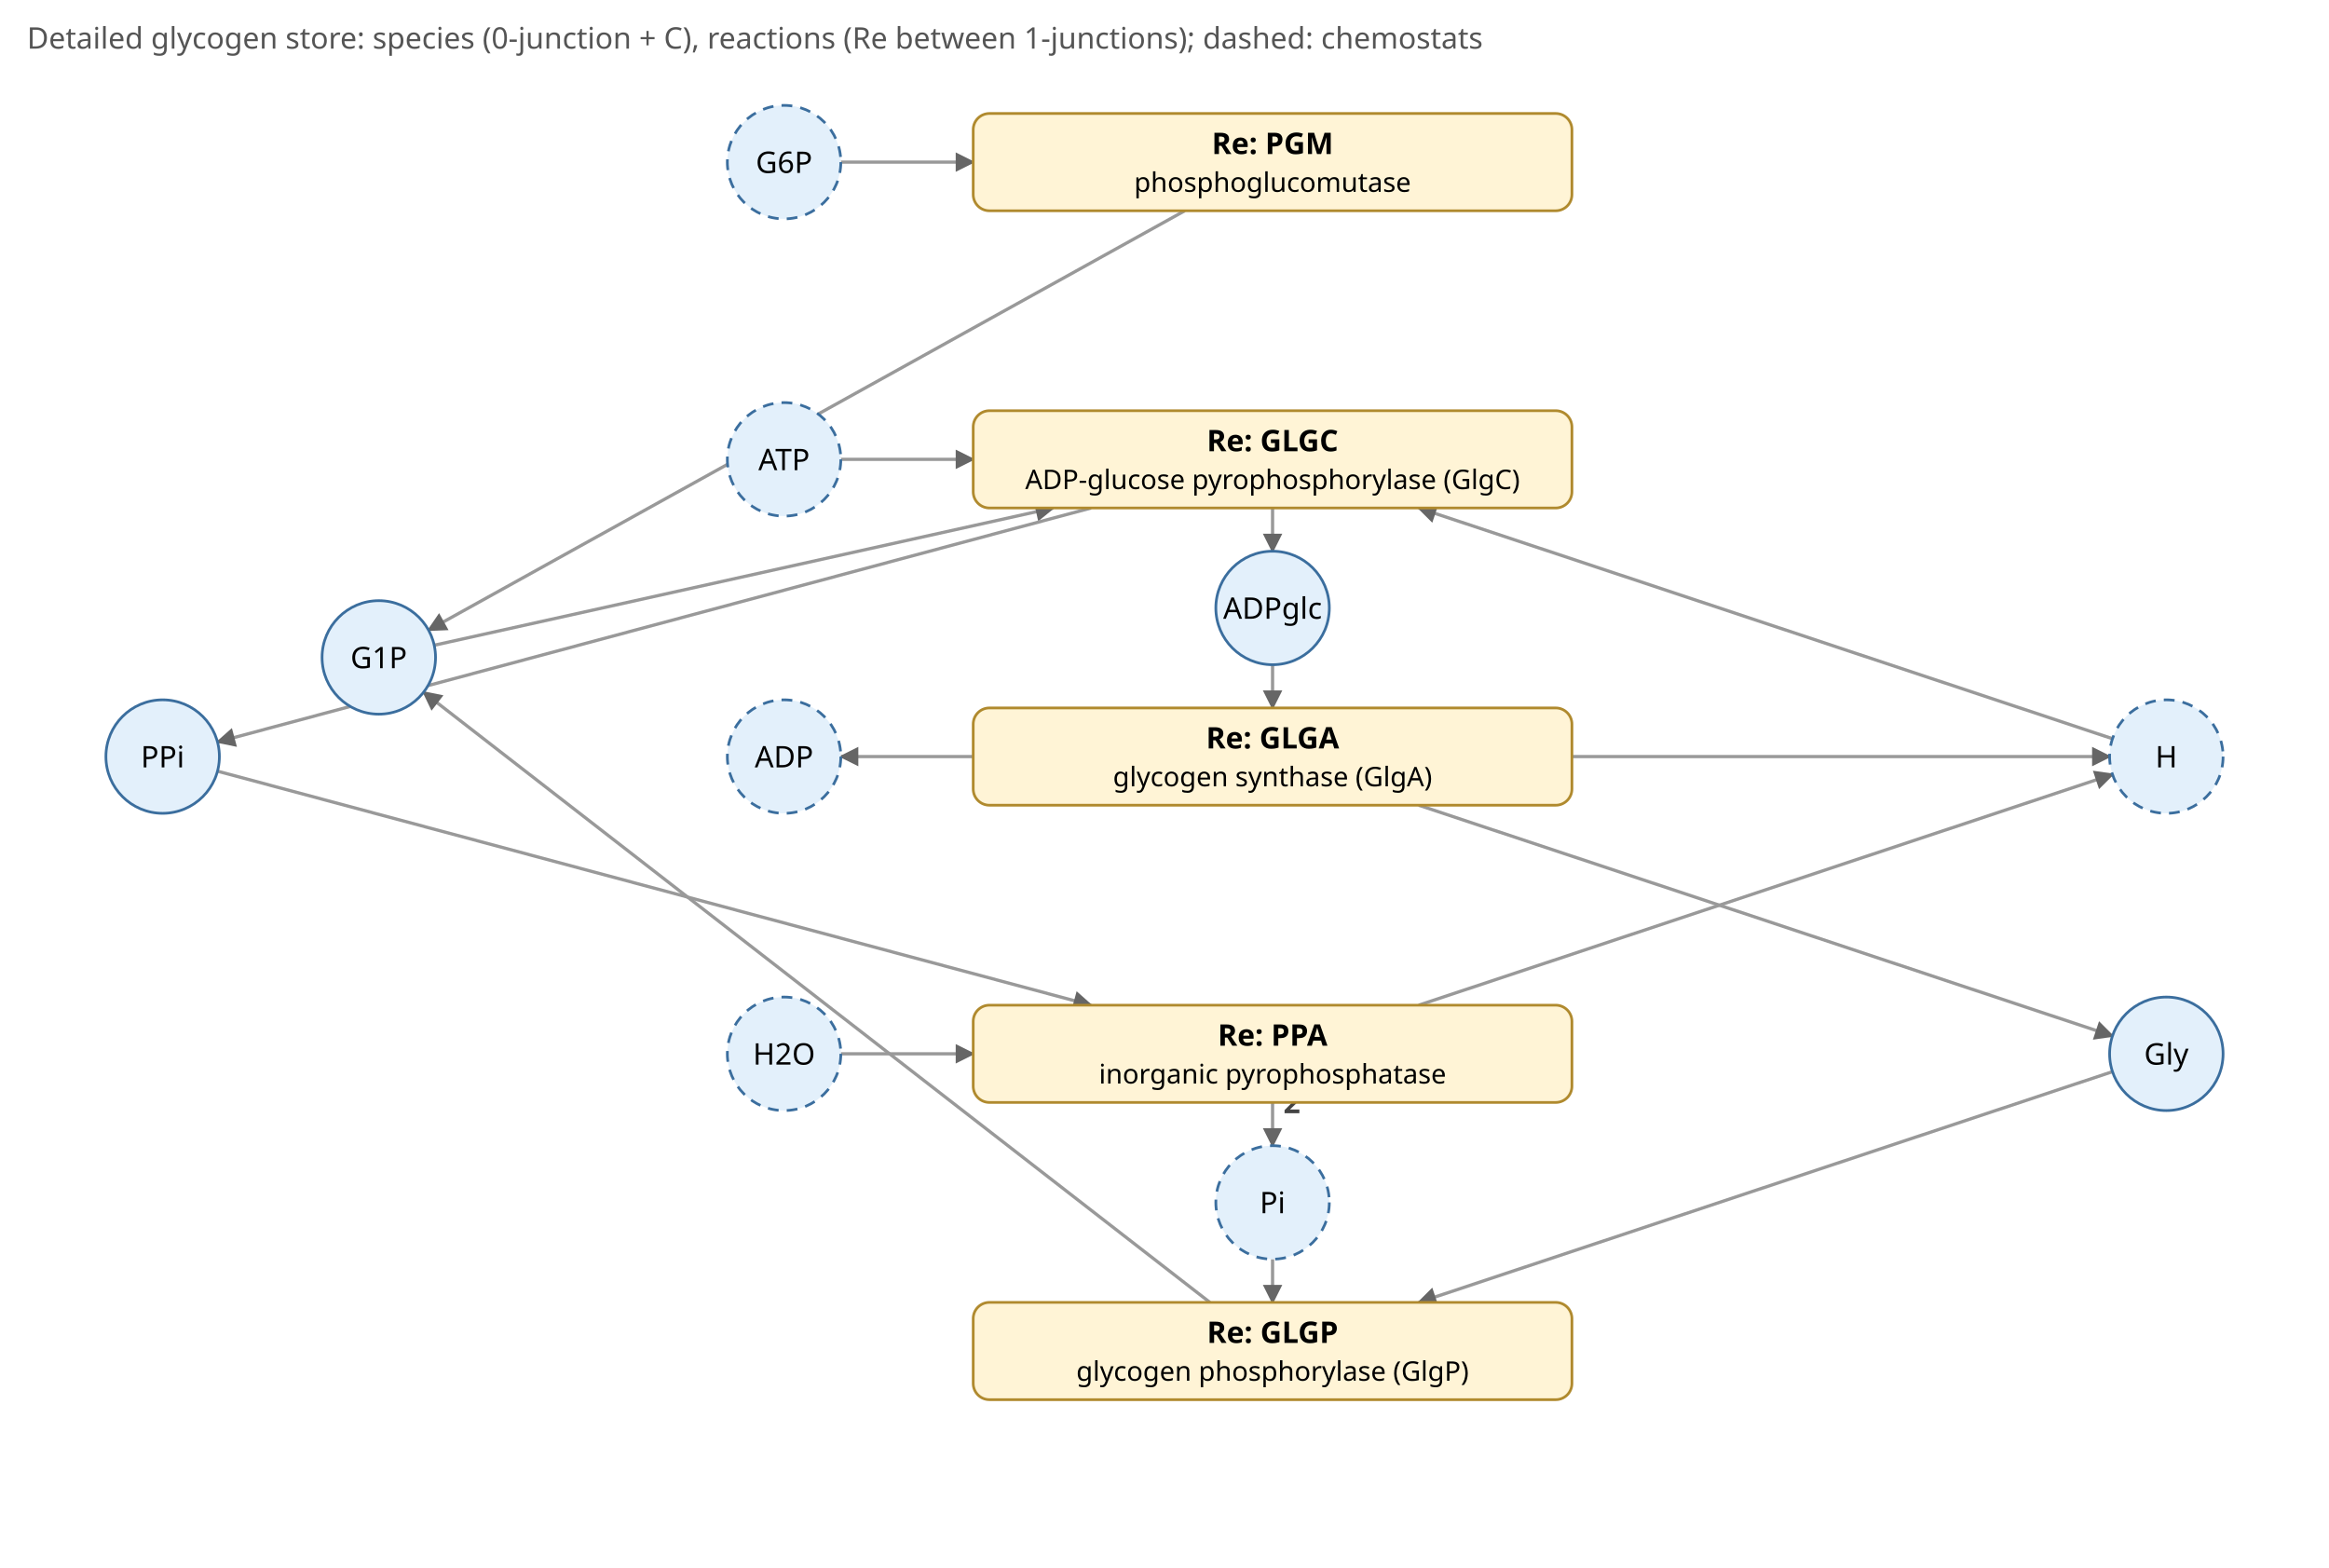
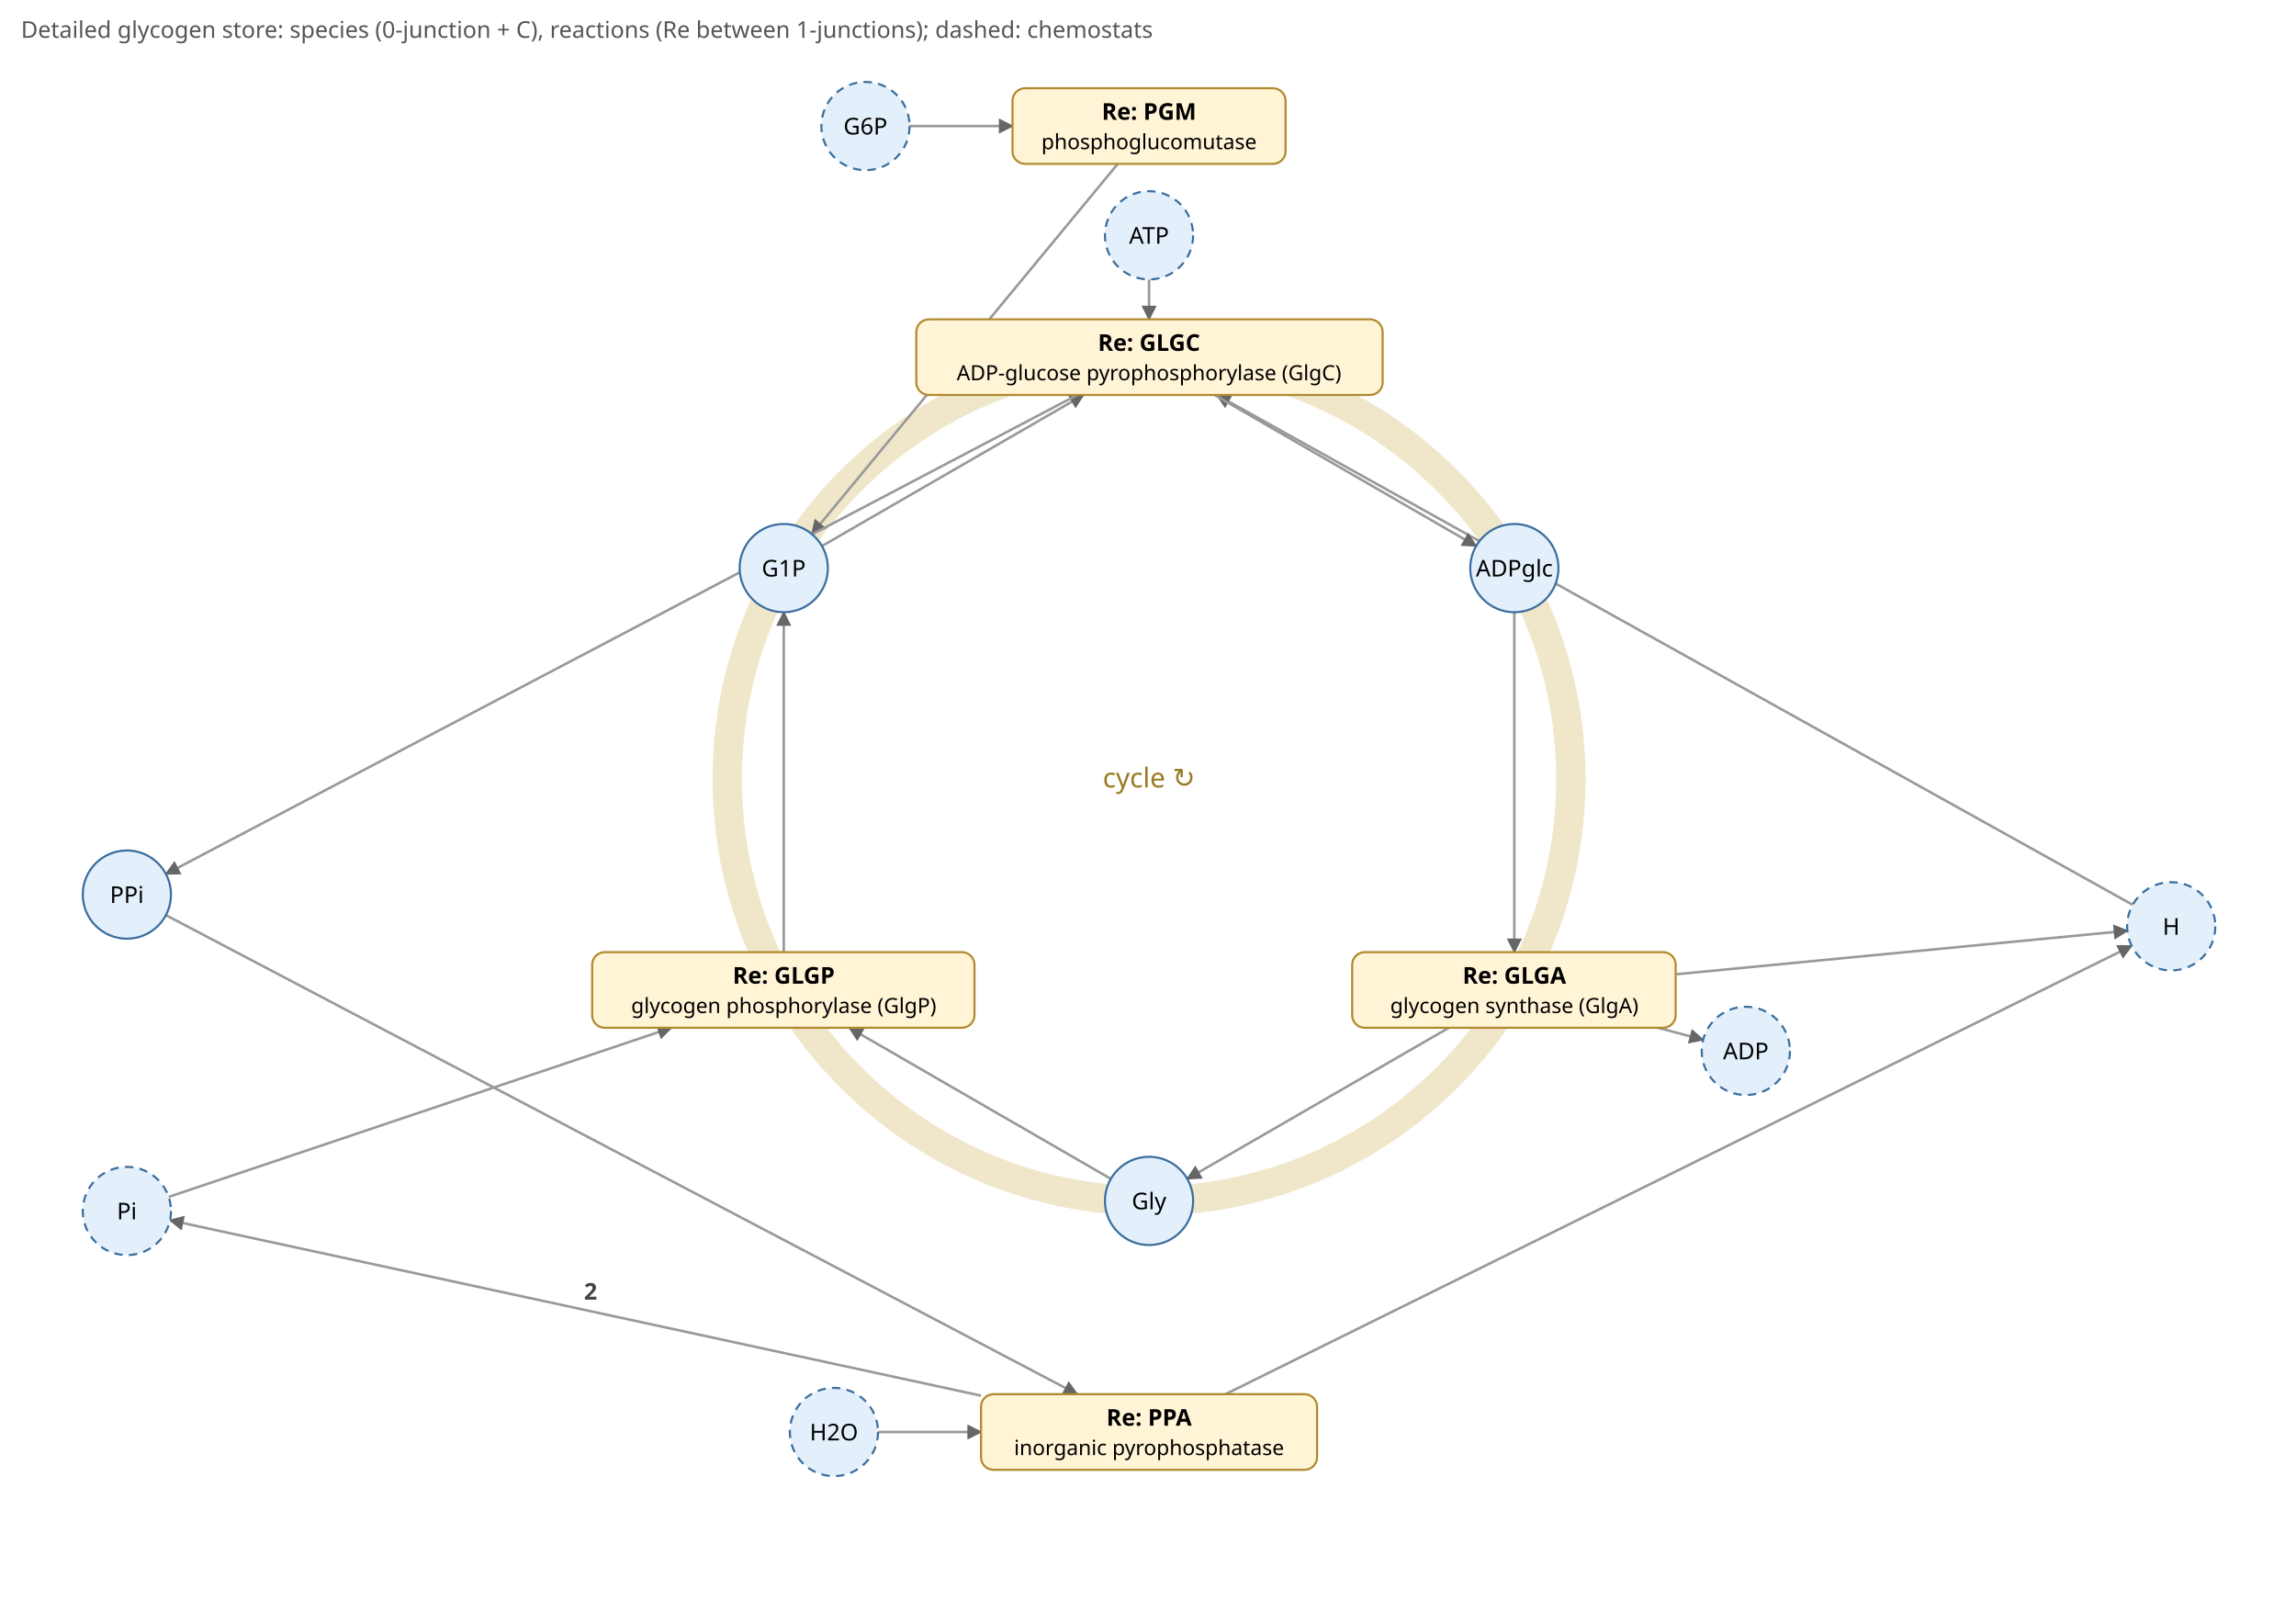
- <svg xmlns="http://www.w3.org/2000/svg" viewBox="-471 0 862 580" width="862" height="580" font-family="sans-serif" font-size="11">
+ <svg xmlns="http://www.w3.org/2000/svg" viewBox="-547 0 1093 762" width="1093" height="762" font-family="sans-serif" font-size="11">
  <defs>
    <marker id="arrow" viewBox="0 0 10 10" refX="9" refY="5" markerWidth="6" markerHeight="6" orient="auto-start-reverse">
      <path d="M 0 0 L 10 5 L 0 10 z" fill="#666" />
    </marker>
  </defs>
-   <line class="bond" id="bond_G6P_PGM" x1="-159.8" y1="60.0" x2="-110.8" y2="60.0" stroke="#999" stroke-width="1.2" marker-end="url(#arrow)" />
-   <line class="bond" id="bond_G1P_PGM" x1="-32.5" y1="78.0" x2="-312.4" y2="233.2" stroke="#999" stroke-width="1.2" marker-end="url(#arrow)" />
-   <line class="bond" id="bond_G1P_GLGC" x1="-310.3" y1="238.8" x2="-81.2" y2="188.0" stroke="#999" stroke-width="1.2" marker-end="url(#arrow)" />
-   <line class="bond" id="bond_ATP_GLGC" x1="-159.8" y1="170.0" x2="-110.8" y2="170.0" stroke="#999" stroke-width="1.2" marker-end="url(#arrow)" />
-   <line class="bond" id="bond_H_GLGC" x1="310.9" y1="273.4" x2="54.1" y2="188.0" stroke="#999" stroke-width="1.2" marker-end="url(#arrow)" />
-   <line class="bond" id="bond_ADPglc_GLGC" x1="0.0" y1="188.0" x2="0.0" y2="204.0" stroke="#999" stroke-width="1.2" marker-end="url(#arrow)" />
-   <line class="bond" id="bond_PPi_GLGC" x1="-67.2" y1="188.0" x2="-390.5" y2="274.6" stroke="#999" stroke-width="1.2" marker-end="url(#arrow)" />
-   <line class="bond" id="bond_ADPglc_GLGA" x1="0.0" y1="246.0" x2="0.0" y2="262.0" stroke="#999" stroke-width="1.2" marker-end="url(#arrow)" />
-   <line class="bond" id="bond_ADP_GLGA" x1="-110.8" y1="280.0" x2="-159.8" y2="280.0" stroke="#999" stroke-width="1.2" marker-end="url(#arrow)" />
-   <line class="bond" id="bond_Gly_GLGA" x1="54.1" y1="298.0" x2="310.9" y2="383.4" stroke="#999" stroke-width="1.2" marker-end="url(#arrow)" />
-   <line class="bond" id="bond_H_GLGA" x1="110.8" y1="280.0" x2="309.8" y2="280.0" stroke="#999" stroke-width="1.2" marker-end="url(#arrow)" />
-   <line class="bond" id="bond_PPi_PPA" x1="-390.5" y1="285.4" x2="-67.2" y2="372.0" stroke="#999" stroke-width="1.2" marker-end="url(#arrow)" />
-   <line class="bond" id="bond_H2O_PPA" x1="-159.8" y1="390.0" x2="-110.8" y2="390.0" stroke="#999" stroke-width="1.2" marker-end="url(#arrow)" />
-   <line class="bond" id="bond_Pi_PPA" x1="0.0" y1="408.0" x2="0.0" y2="424.0" stroke="#999" stroke-width="1.2" marker-end="url(#arrow)" />
-   <text x="4.0" y="412.0" fill="#444" font-weight="bold">2</text>
-   <line class="bond" id="bond_H_PPA" x1="54.1" y1="372.0" x2="310.9" y2="286.6" stroke="#999" stroke-width="1.2" marker-end="url(#arrow)" />
-   <line class="bond" id="bond_Gly_GLGP" x1="310.9" y1="396.6" x2="54.1" y2="482.0" stroke="#999" stroke-width="1.2" marker-end="url(#arrow)" />
-   <line class="bond" id="bond_Pi_GLGP" x1="0.0" y1="466.0" x2="0.0" y2="482.0" stroke="#999" stroke-width="1.2" marker-end="url(#arrow)" />
-   <line class="bond" id="bond_G1P_GLGP" x1="-23.2" y1="482.0" x2="-314.2" y2="256.2" stroke="#999" stroke-width="1.2" marker-end="url(#arrow)" />
+   <circle class="cycle" cx="0" cy="370.8" r="200.8" fill="none" stroke="#e6d7a8" stroke-width="14" opacity="0.6" />
+   <text x="0" y="374.8" text-anchor="middle" fill="#9a7b22" font-size="13">cycle ↻</text>
+   <line class="bond" id="bond_G6P_PGM" x1="-114.0" y1="60.0" x2="-65.0" y2="60.0" stroke="#999" stroke-width="1.2" marker-end="url(#arrow)" />
+   <line class="bond" id="bond_G1P_PGM" x1="-14.9" y1="78.0" x2="-160.5" y2="254.2" stroke="#999" stroke-width="1.2" marker-end="url(#arrow)" />
+   <line class="bond" id="bond_G1P_GLGC" x1="-155.7" y1="259.9" x2="-31.2" y2="188.0" stroke="#999" stroke-width="1.2" marker-end="url(#arrow)" />
+   <line class="bond" id="bond_ATP_GLGC" x1="0.0" y1="133.0" x2="0.0" y2="152.0" stroke="#999" stroke-width="1.2" marker-end="url(#arrow)" />
+   <line class="bond" id="bond_H_GLGC" x1="468.3" y1="430.7" x2="32.3" y2="188.0" stroke="#999" stroke-width="1.2" marker-end="url(#arrow)" />
+   <line class="bond" id="bond_ADPglc_GLGC" x1="31.2" y1="188.0" x2="155.7" y2="259.9" stroke="#999" stroke-width="1.2" marker-end="url(#arrow)" />
+   <line class="bond" id="bond_PPi_GLGC" x1="-34.2" y1="188.0" x2="-468.0" y2="416.0" stroke="#999" stroke-width="1.2" marker-end="url(#arrow)" />
+   <line class="bond" id="bond_ADPglc_GLGA" x1="173.9" y1="291.4" x2="173.9" y2="453.2" stroke="#999" stroke-width="1.2" marker-end="url(#arrow)" />
+   <line class="bond" id="bond_ADP_GLGA" x1="242.3" y1="489.2" x2="263.7" y2="494.9" stroke="#999" stroke-width="1.2" marker-end="url(#arrow)" />
+   <line class="bond" id="bond_Gly_GLGA" x1="142.7" y1="489.2" x2="18.2" y2="561.1" stroke="#999" stroke-width="1.2" marker-end="url(#arrow)" />
+   <line class="bond" id="bond_H_GLGA" x1="251.1" y1="463.7" x2="465.7" y2="443.0" stroke="#999" stroke-width="1.2" marker-end="url(#arrow)" />
+   <line class="bond" id="bond_PPi_PPA" x1="-468.0" y1="435.6" x2="-34.2" y2="663.6" stroke="#999" stroke-width="1.2" marker-end="url(#arrow)" />
+   <line class="bond" id="bond_H2O_PPA" x1="-129.0" y1="681.6" x2="-80.0" y2="681.6" stroke="#999" stroke-width="1.2" marker-end="url(#arrow)" />
+   <line class="bond" id="bond_Pi_PPA" x1="-80.0" y1="664.3" x2="-466.1" y2="580.8" stroke="#999" stroke-width="1.2" marker-end="url(#arrow)" />
+   <text x="-269.0" y="618.6" fill="#444" font-weight="bold">2</text>
+   <line class="bond" id="bond_H_PPA" x1="36.4" y1="663.6" x2="467.8" y2="450.2" stroke="#999" stroke-width="1.2" marker-end="url(#arrow)" />
+   <line class="bond" id="bond_Gly_GLGP" x1="-18.2" y1="561.1" x2="-142.7" y2="489.2" stroke="#999" stroke-width="1.2" marker-end="url(#arrow)" />
+   <line class="bond" id="bond_Pi_GLGP" x1="-466.7" y1="569.7" x2="-227.4" y2="489.2" stroke="#999" stroke-width="1.2" marker-end="url(#arrow)" />
+   <line class="bond" id="bond_G1P_GLGP" x1="-173.9" y1="453.2" x2="-173.9" y2="291.4" stroke="#999" stroke-width="1.2" marker-end="url(#arrow)" />
  <g id="Re_PGM" class="reaction">
-     <rect x="-110.8" y="42.0" width="221.6" height="36.0" rx="6" fill="#fff4d6" stroke="#b08a2e" />
+     <rect x="-65.0" y="42.0" width="130" height="36.0" rx="6" fill="#fff4d6" stroke="#b08a2e" />
    <text x="0.0" y="57.0" text-anchor="middle" font-weight="bold">Re: PGM</text>
    <text x="0.0" y="71.0" text-anchor="middle" font-size="10">phosphoglucomutase</text>
  </g>
  <g id="Re_GLGC" class="reaction">
-     <rect x="-110.8" y="152.0" width="221.6" height="36.0" rx="6" fill="#fff4d6" stroke="#b08a2e" />
+     <rect x="-110.8" y="152.0" width="222" height="36.0" rx="6" fill="#fff4d6" stroke="#b08a2e" />
    <text x="0.0" y="167.0" text-anchor="middle" font-weight="bold">Re: GLGC</text>
    <text x="0.0" y="181.0" text-anchor="middle" font-size="10">ADP-glucose pyrophosphorylase (GlgC)</text>
  </g>
  <g id="Re_GLGA" class="reaction">
-     <rect x="-110.8" y="262.0" width="221.6" height="36.0" rx="6" fill="#fff4d6" stroke="#b08a2e" />
-     <text x="0.0" y="277.0" text-anchor="middle" font-weight="bold">Re: GLGA</text>
-     <text x="0.0" y="291.0" text-anchor="middle" font-size="10">glycogen synthase (GlgA)</text>
+     <rect x="96.7" y="453.2" width="154" height="36.0" rx="6" fill="#fff4d6" stroke="#b08a2e" />
+     <text x="173.9" y="468.2" text-anchor="middle" font-weight="bold">Re: GLGA</text>
+     <text x="173.9" y="482.2" text-anchor="middle" font-size="10">glycogen synthase (GlgA)</text>
  </g>
  <g id="Re_PPA" class="reaction">
-     <rect x="-110.8" y="372.0" width="221.6" height="36.0" rx="6" fill="#fff4d6" stroke="#b08a2e" />
-     <text x="0.0" y="387.0" text-anchor="middle" font-weight="bold">Re: PPA</text>
-     <text x="0.0" y="401.0" text-anchor="middle" font-size="10">inorganic pyrophosphatase</text>
+     <rect x="-80.0" y="663.6" width="160" height="36.0" rx="6" fill="#fff4d6" stroke="#b08a2e" />
+     <text x="0.0" y="678.6" text-anchor="middle" font-weight="bold">Re: PPA</text>
+     <text x="0.0" y="692.6" text-anchor="middle" font-size="10">inorganic pyrophosphatase</text>
  </g>
  <g id="Re_GLGP" class="reaction">
-     <rect x="-110.8" y="482.0" width="221.6" height="36.0" rx="6" fill="#fff4d6" stroke="#b08a2e" />
-     <text x="0.0" y="497.0" text-anchor="middle" font-weight="bold">Re: GLGP</text>
-     <text x="0.0" y="511.0" text-anchor="middle" font-size="10">glycogen phosphorylase (GlgP)</text>
+     <rect x="-265.1" y="453.2" width="182" height="36.0" rx="6" fill="#fff4d6" stroke="#b08a2e" />
+     <text x="-173.9" y="468.2" text-anchor="middle" font-weight="bold">Re: GLGP</text>
+     <text x="-173.9" y="482.2" text-anchor="middle" font-size="10">glycogen phosphorylase (GlgP)</text>
  </g>
  <g id="q_G6P" class="species">
-     <circle cx="-180.8" cy="60.0" r="21.0" fill="#e3f0fb" stroke="#3b6e9e" stroke-dasharray="4 3" />
-     <text x="-180.8" y="64.0" text-anchor="middle">G6P</text>
+     <circle cx="-135.0" cy="60.0" r="21.0" fill="#e3f0fb" stroke="#3b6e9e" stroke-dasharray="4 3" />
+     <text x="-135.0" y="64.0" text-anchor="middle">G6P</text>
  </g>
  <g id="q_ATP" class="species">
-     <circle cx="-180.8" cy="170.0" r="21.0" fill="#e3f0fb" stroke="#3b6e9e" stroke-dasharray="4 3" />
-     <text x="-180.8" y="174.0" text-anchor="middle">ATP</text>
+     <circle cx="0.0" cy="112.0" r="21.0" fill="#e3f0fb" stroke="#3b6e9e" stroke-dasharray="4 3" />
+     <text x="0.0" y="116.0" text-anchor="middle">ATP</text>
  </g>
  <g id="q_ADP" class="species">
-     <circle cx="-180.8" cy="280.0" r="21.0" fill="#e3f0fb" stroke="#3b6e9e" stroke-dasharray="4 3" />
-     <text x="-180.8" y="284.0" text-anchor="middle">ADP</text>
+     <circle cx="284.1" cy="500.2" r="21.0" fill="#e3f0fb" stroke="#3b6e9e" stroke-dasharray="4 3" />
+     <text x="284.1" y="504.2" text-anchor="middle">ADP</text>
  </g>
  <g id="q_Pi" class="species">
-     <circle cx="0.0" cy="445.0" r="21.0" fill="#e3f0fb" stroke="#3b6e9e" stroke-dasharray="4 3" />
-     <text x="0.0" y="449.0" text-anchor="middle">Pi</text>
+     <circle cx="-486.6" cy="576.4" r="21.0" fill="#e3f0fb" stroke="#3b6e9e" stroke-dasharray="4 3" />
+     <text x="-486.6" y="580.4" text-anchor="middle">Pi</text>
  </g>
  <g id="q_H" class="species">
-     <circle cx="330.8" cy="280.0" r="21.0" fill="#e3f0fb" stroke="#3b6e9e" stroke-dasharray="4 3" />
-     <text x="330.8" y="284.0" text-anchor="middle">H</text>
+     <circle cx="486.6" cy="440.9" r="21.0" fill="#e3f0fb" stroke="#3b6e9e" stroke-dasharray="4 3" />
+     <text x="486.6" y="444.9" text-anchor="middle">H</text>
  </g>
  <g id="q_H2O" class="species">
-     <circle cx="-180.8" cy="390.0" r="21.0" fill="#e3f0fb" stroke="#3b6e9e" stroke-dasharray="4 3" />
-     <text x="-180.8" y="394.0" text-anchor="middle">H2O</text>
+     <circle cx="-150.0" cy="681.6" r="21.0" fill="#e3f0fb" stroke="#3b6e9e" stroke-dasharray="4 3" />
+     <text x="-150.0" y="685.6" text-anchor="middle">H2O</text>
  </g>
  <g id="q_G1P" class="species">
-     <circle cx="-330.8" cy="243.3" r="21.0" fill="#e3f0fb" stroke="#3b6e9e" />
-     <text x="-330.8" y="247.3" text-anchor="middle">G1P</text>
+     <circle cx="-173.9" cy="270.4" r="21.0" fill="#e3f0fb" stroke="#3b6e9e" />
+     <text x="-173.9" y="274.4" text-anchor="middle">G1P</text>
  </g>
  <g id="q_ADPglc" class="species">
-     <circle cx="0.0" cy="225.0" r="21.0" fill="#e3f0fb" stroke="#3b6e9e" />
-     <text x="0.0" y="229.0" text-anchor="middle">ADPglc</text>
+     <circle cx="173.9" cy="270.4" r="21.0" fill="#e3f0fb" stroke="#3b6e9e" />
+     <text x="173.9" y="274.4" text-anchor="middle">ADPglc</text>
  </g>
  <g id="q_PPi" class="species">
-     <circle cx="-410.8" cy="280.0" r="21.0" fill="#e3f0fb" stroke="#3b6e9e" />
-     <text x="-410.8" y="284.0" text-anchor="middle">PPi</text>
+     <circle cx="-486.6" cy="425.8" r="21.0" fill="#e3f0fb" stroke="#3b6e9e" />
+     <text x="-486.6" y="429.8" text-anchor="middle">PPi</text>
  </g>
  <g id="q_Gly" class="species">
-     <circle cx="330.8" cy="390.0" r="21.0" fill="#e3f0fb" stroke="#3b6e9e" />
-     <text x="330.8" y="394.0" text-anchor="middle">Gly</text>
+     <circle cx="0.0" cy="571.6" r="21.0" fill="#e3f0fb" stroke="#3b6e9e" />
+     <text x="0.0" y="575.6" text-anchor="middle">Gly</text>
  </g>
-   <text x="-461" y="18" fill="#555">Detailed glycogen store: species (0-junction + C), reactions (Re between 1-junctions); dashed: chemostats</text>
+   <text x="-537" y="18" fill="#555">Detailed glycogen store: species (0-junction + C), reactions (Re between 1-junctions); dashed: chemostats</text>
</svg>
